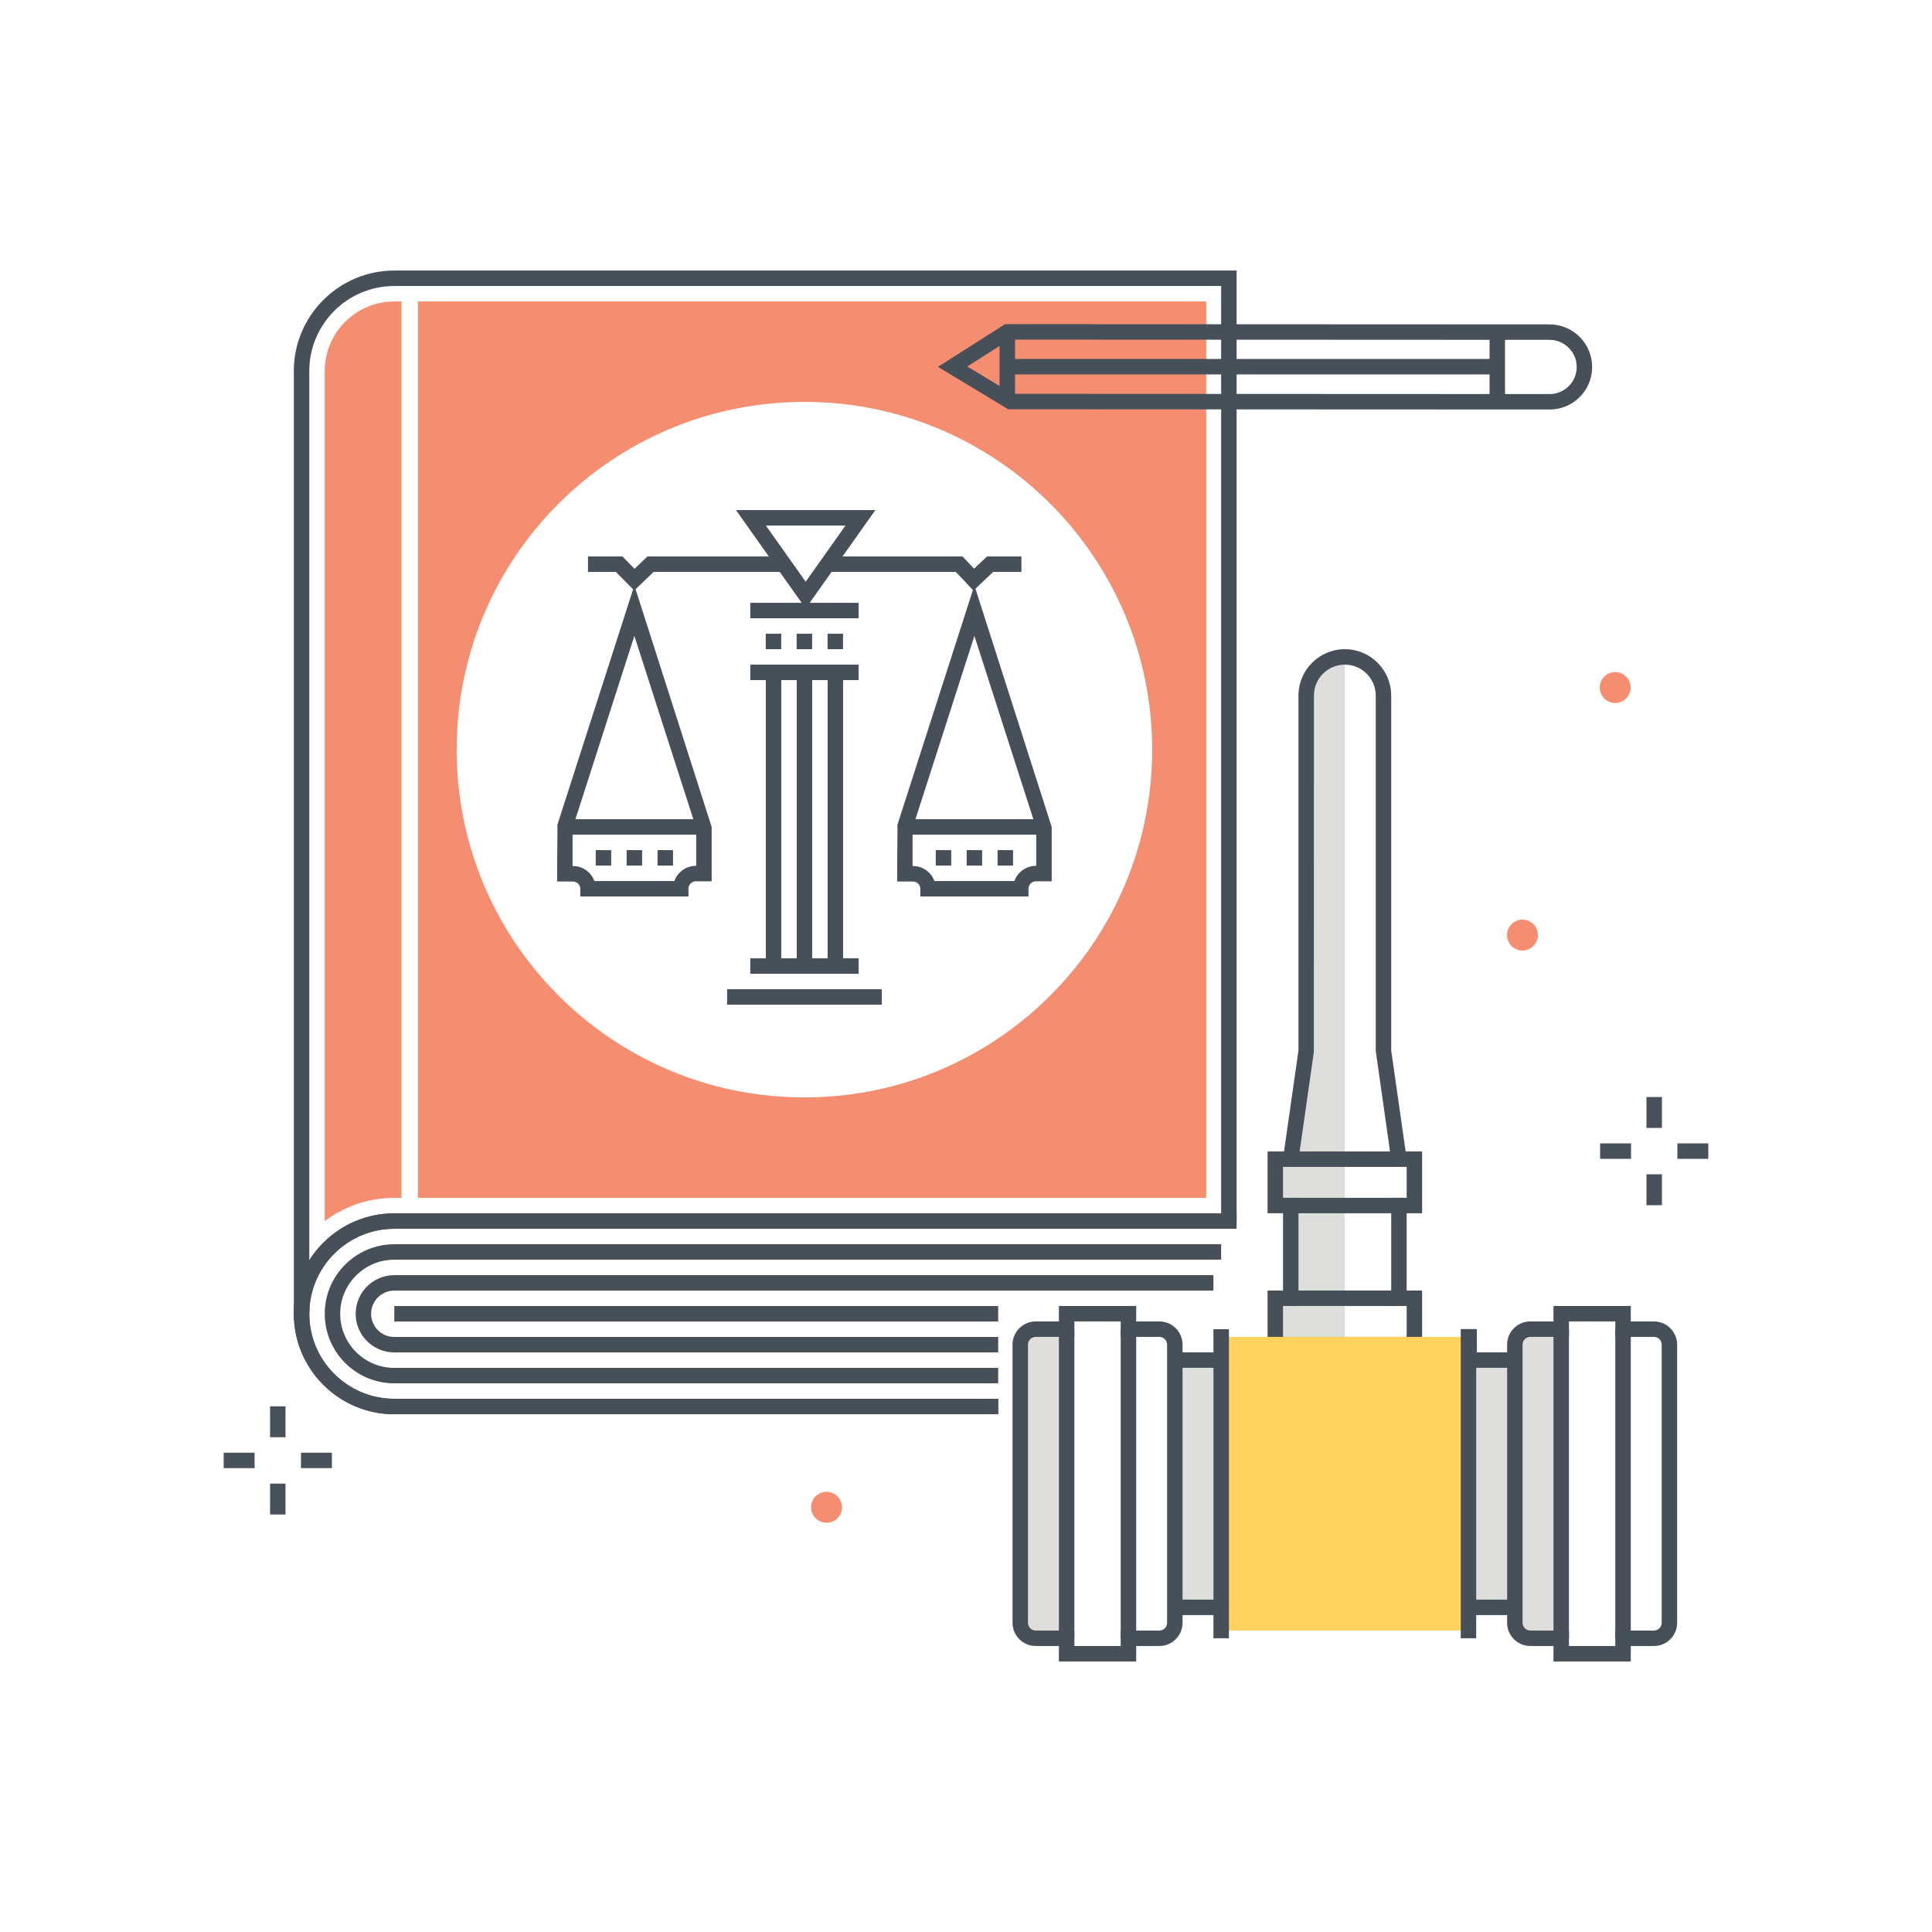
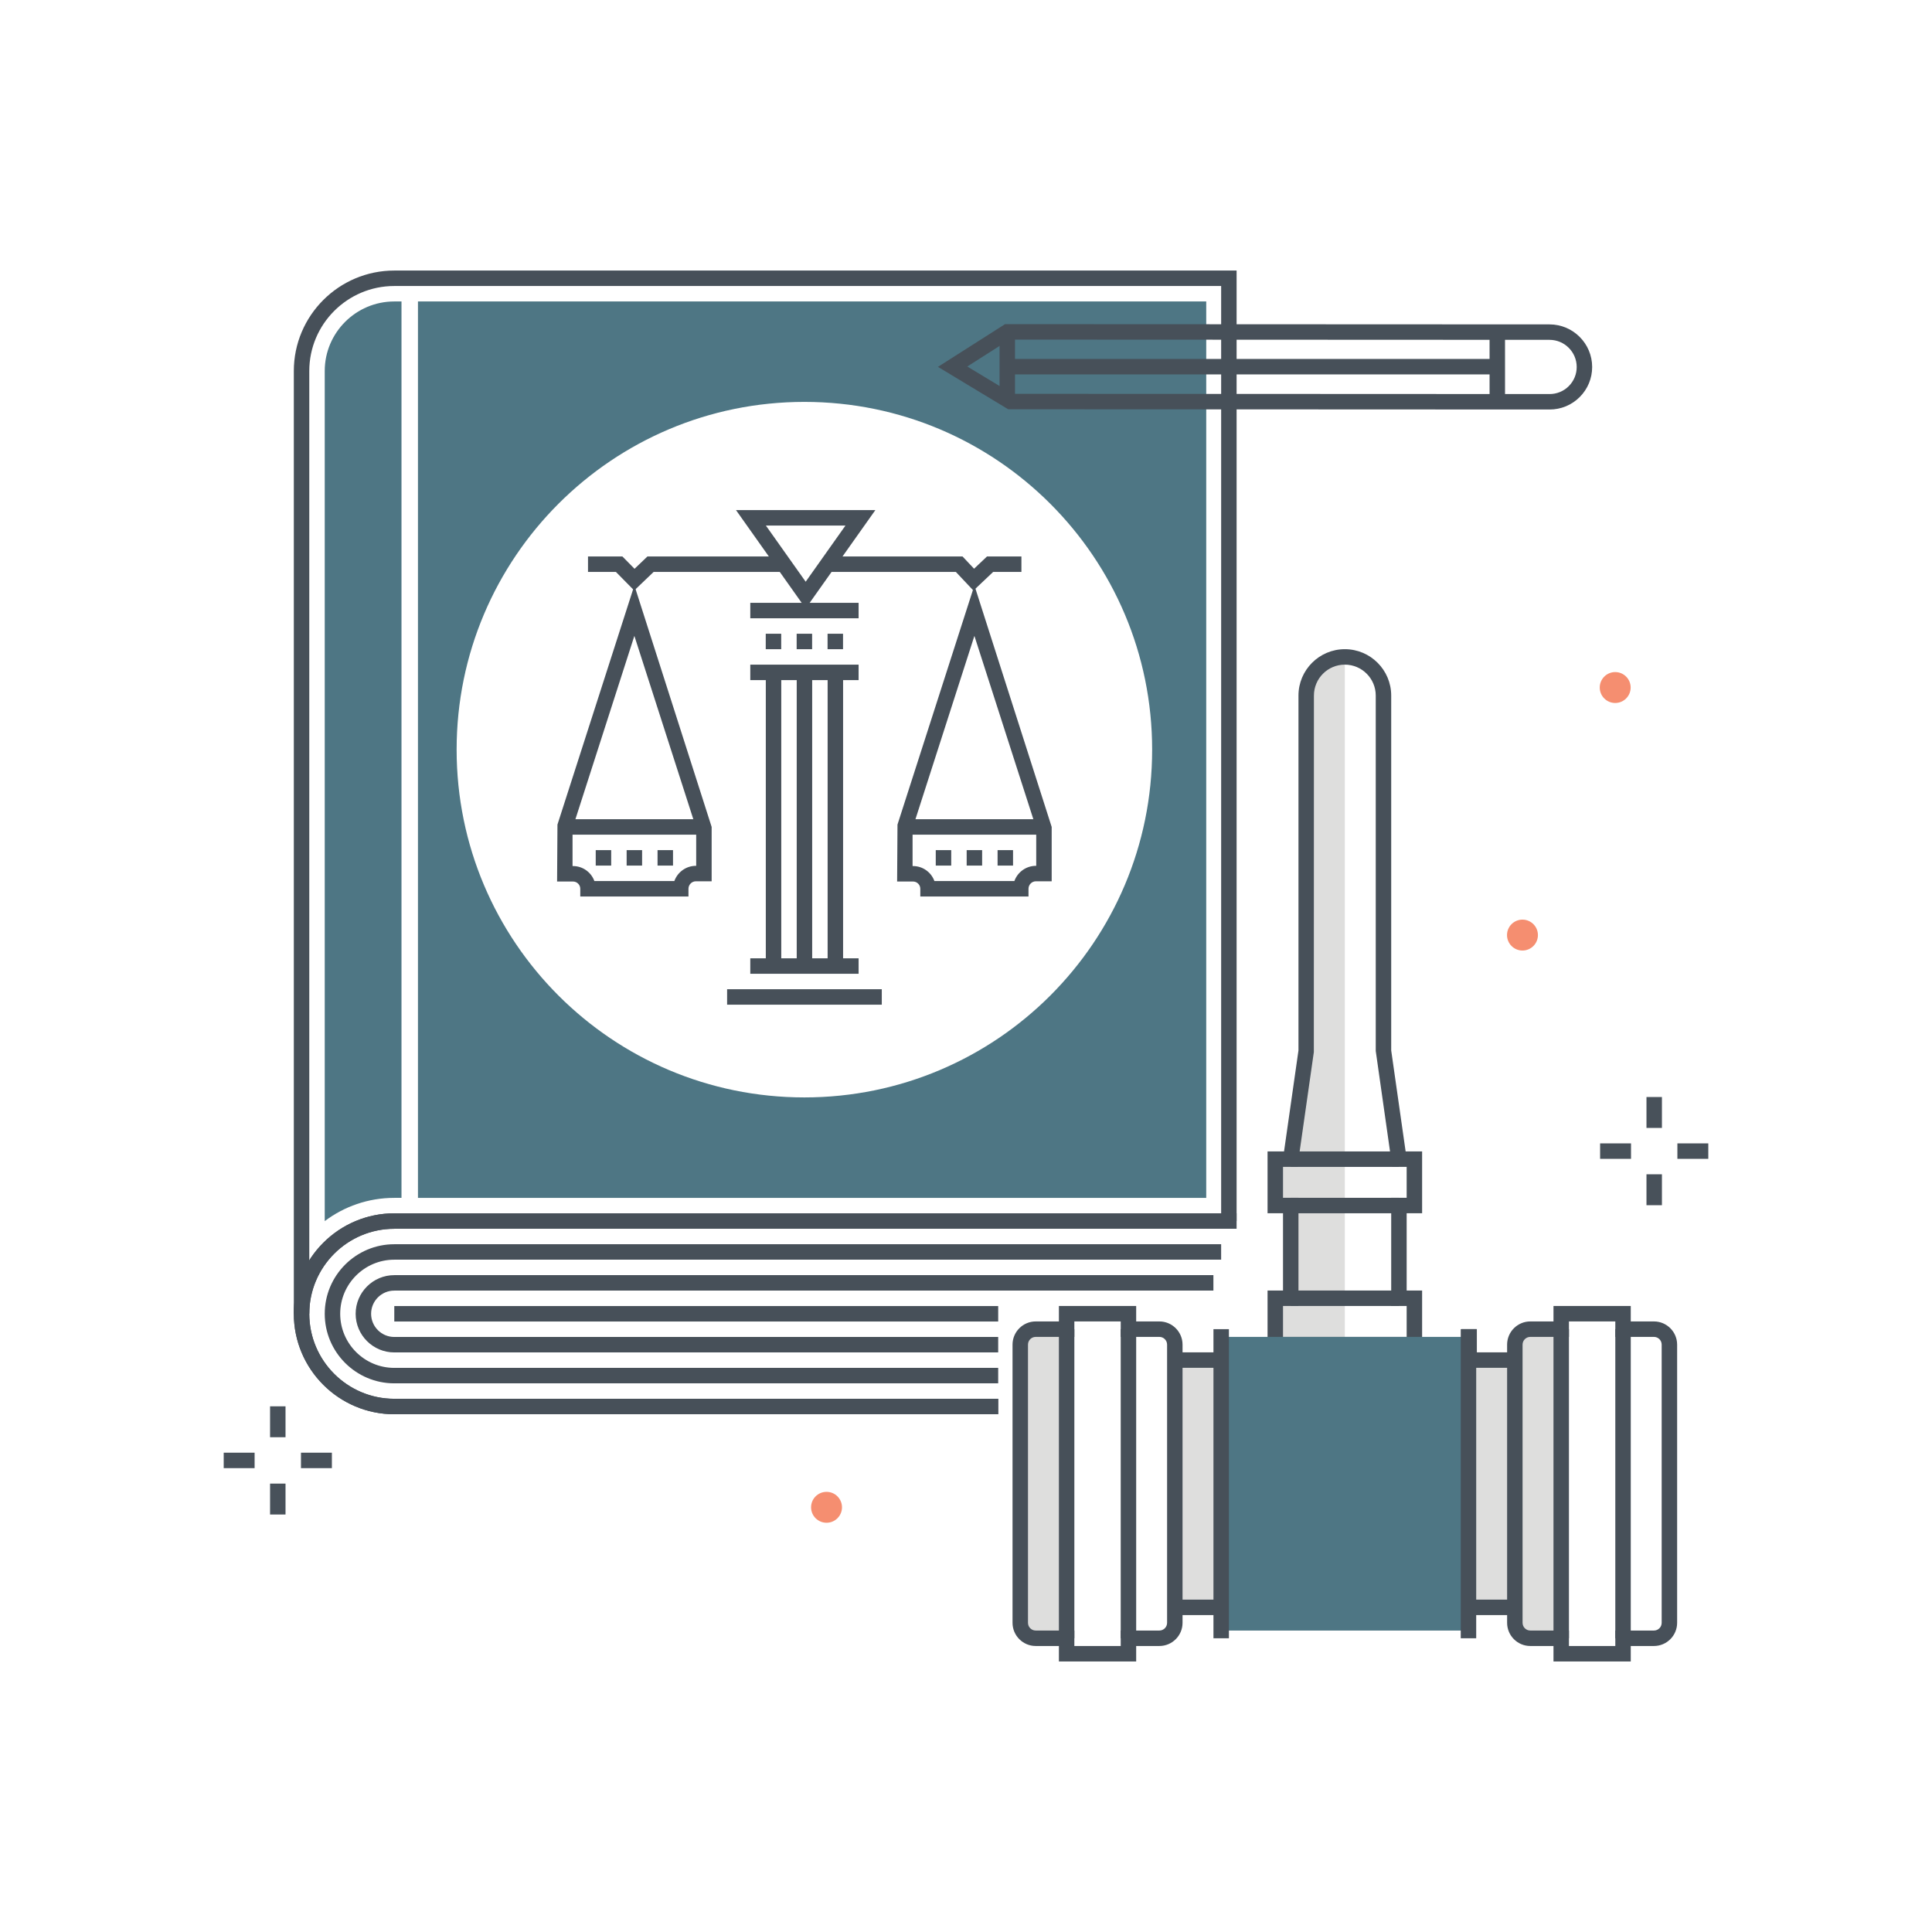
<svg xmlns="http://www.w3.org/2000/svg" width="250" height="250" viewBox="0 0 250 250">
  <g fill="none" fill-rule="evenodd">
-     <path fill="#F58E70" d="M51.953,155.003 L51.953,39.009 L51.02,39.009 C46.058,39.009 42.02,43.046 42.02,48.009 L42.02,158.01 C44.529,156.123 47.647,155.003 51.02,155.003 L51.953,155.003" />
+     <path fill="#4E7684" d="M51.953,155.003 L51.953,39.009 L51.02,39.009 C46.058,39.009 42.02,43.046 42.02,48.009 L42.02,158.01 C44.529,156.123 47.647,155.003 51.02,155.003 L51.953,155.003" />
    <path fill="#475059" d="M129.166,183.003 L51.021,183.003 C43.852,183.003 38.021,177.171 38.021,170.003 L38.021,48.009 C38.021,40.841 43.852,35.009 51.021,35.009 L160.016,35.009 L160.016,158.003 L158.016,158.003 L158.016,37.009 L51.021,37.009 C44.955,37.009 40.021,41.943 40.021,48.009 L40.021,170.003 C40.021,176.068 44.955,181.003 51.021,181.003 L129.166,181.003 L129.166,183.003" />
    <path fill="#475059" d="M40.021,170.003 L38.021,170.003 C38.021,162.835 43.852,157.003 51.021,157.003 L159.016,157.003 L159.016,159.003 L51.021,159.003 C44.955,159.003 40.021,163.938 40.021,170.003" />
    <path fill="#475059" d="M129.166,183.003 L51.021,183.003 C43.852,183.003 38.021,177.171 38.021,170.003 C38.021,162.835 43.852,157.003 51.021,157.003 L160.015,157.003 L160.015,159.003 L51.021,159.003 C44.955,159.003 40.021,163.938 40.021,170.003 C40.021,176.068 44.955,181.003 51.021,181.003 L129.166,181.003 L129.166,183.003" />
    <path fill="#475059" d="M129.166,179.003 L51.021,179.003 C46.058,179.003 42.021,174.966 42.021,170.003 C42.021,165.04 46.058,161.003 51.021,161.003 L158.015,161.003 L158.015,163.003 L51.021,163.003 C47.161,163.003 44.021,166.144 44.021,170.003 C44.021,173.862 47.161,177.003 51.021,177.003 L129.166,177.003 L129.166,179.003" />
    <path fill="#475059" d="M129.166,175.003 L51.021,175.003 C48.264,175.003 46.021,172.76 46.021,170.003 C46.021,167.246 48.264,165.003 51.021,165.003 L157.014,165.003 L157.014,167.003 L51.021,167.003 C49.366,167.003 48.021,168.349 48.021,170.003 C48.021,171.657 49.366,173.003 51.021,173.003 L129.166,173.003 L129.166,175.003" />
    <polygon fill="#475059" points="51.021 171.003 129.166 171.003 129.166 169.003 51.021 169.003" />
    <path fill="#475059" d="M99.104,68.006 L104.254,75.275 L109.404,68.006 L99.104,68.006 Z M104.254,78.736 L95.237,66.006 L113.271,66.006 L104.254,78.736 Z" />
    <polyline fill="#475059" points="82.066 76.409 79.699 74.006 76.087 74.006 76.087 72.006 80.537 72.006 82.109 73.602 83.78 72.006 101.421 72.006 101.421 74.006 84.582 74.006 82.066 76.409" />
    <path fill="#475059" d="M76.912,114.006 L87.26,114.006 C87.672,112.859 88.77,112.037 90.056,112.037 L90.087,112.037 L90.087,107.163 L82.087,82.283 L74.087,107.163 L74.087,112.068 L74.15,112.068 C75.418,112.068 76.502,112.877 76.912,114.006 Z M89.087,116.006 L75.087,116.006 L75.087,115.006 C75.087,114.489 74.667,114.068 74.15,114.068 L72.087,114.068 L72.135,106.7 L82.087,75.75 L92.087,107.006 L92.087,114.037 L90.056,114.037 C89.522,114.037 89.087,114.472 89.087,115.006 L89.087,116.006 Z" />
    <polygon fill="#475059" points="73.1 108.006 91.087 108.006 91.087 106.006 73.1 106.006" />
    <polyline fill="#475059" points="125.963 76.421 123.687 74.006 107.087 74.006 107.087 72.006 124.55 72.006 126.044 73.591 127.72 72.006 132.171 72.006 132.171 74.006 128.516 74.006 125.963 76.421" />
    <polygon fill="#475059" points="97.087 126.006 111.103 126.006 111.103 124.006 97.087 124.006" />
    <path fill="#475059" d="M99.087,84.006 L101.087,84.006 L101.087,82.006 L99.087,82.006 L99.087,84.006 Z M103.087,84.006 L105.087,84.006 L105.087,82.006 L103.087,82.006 L103.087,84.006 Z M107.087,84.006 L109.087,84.006 L109.087,82.006 L107.087,82.006 L107.087,84.006 Z" />
    <polyline fill="#475059" points="99.095 125.006 99.095 87.006 101.095 87.006 101.095 125.006 99.095 125.006" />
    <polygon fill="#475059" points="107.095 125.006 109.095 125.006 109.095 87.006 107.095 87.006" />
    <polygon fill="#475059" points="103.095 125.006 105.095 125.006 105.095 87.006 103.095 87.006" />
    <polygon fill="#475059" points="97.087 80.006 111.103 80.006 111.103 78.006 97.087 78.006" />
    <path fill="#475059" d="M120.912,114.006 L131.26,114.006 C131.672,112.859 132.77,112.037 134.056,112.037 L134.087,112.037 L134.087,107.163 L126.087,82.283 L118.087,107.163 L118.087,112.068 L118.15,112.068 C119.418,112.068 120.502,112.877 120.912,114.006 Z M133.087,116.006 L119.087,116.006 L119.087,115.006 C119.087,114.489 118.667,114.068 118.15,114.068 L116.087,114.068 L116.135,106.7 L126.087,75.75 L136.087,107.006 L136.087,114.037 L134.056,114.037 C133.522,114.037 133.087,114.472 133.087,115.006 L133.087,116.006 Z" />
    <polygon fill="#475059" points="117.1 108.006 135.087 108.006 135.087 106.006 117.1 106.006" />
    <polygon fill="#475059" points="97.087 88.006 111.103 88.006 111.103 86.006 97.087 86.006" />
    <polygon fill="#475059" points="94.087 130.006 114.103 130.006 114.103 128.006 94.087 128.006" />
    <path fill="#475059" d="M77.087 112.006L79.087 112.006 79.087 110.006 77.087 110.006 77.087 112.006zM81.087 112.006L83.087 112.006 83.087 110.006 81.087 110.006 81.087 112.006zM85.087 112.006L87.087 112.006 87.087 110.006 85.087 110.006 85.087 112.006zM121.087 112.006L123.087 112.006 123.087 110.006 121.087 110.006 121.087 112.006zM125.087 112.006L127.087 112.006 127.087 110.006 125.087 110.006 125.087 112.006zM129.087 112.006L131.087 112.006 131.087 110.006 129.087 110.006 129.087 112.006z" />
-     <path fill="#F58E70" d="M104.087,142.005 C79.234,142.005 59.087,121.858 59.087,97.005 C59.087,72.153 79.234,52.005 104.087,52.005 C128.94,52.005 149.087,72.153 149.087,97.005 C149.087,121.858 128.94,142.005 104.087,142.005 Z M54.084,155.004 L156.085,155.004 L156.085,39.009 L54.084,39.009 L54.084,155.004 Z" />
+     <path fill="#4E7684" d="M104.087,142.005 C79.234,142.005 59.087,121.858 59.087,97.005 C59.087,72.153 79.234,52.005 104.087,52.005 C128.94,52.005 149.087,72.153 149.087,97.005 C149.087,121.858 128.94,142.005 104.087,142.005 Z M54.084,155.004 L156.085,155.004 L156.085,39.009 L54.084,39.009 L54.084,155.004 Z" />
    <polygon fill="#48515A" points="189.105 175.986 191.105 175.986 191.105 171.986 189.105 171.986" />
    <polygon fill="#48515A" points="189.105 185.986 191.105 185.986 191.105 181.986 189.105 181.986" />
    <polygon fill="#48515A" points="193.105 179.986 197.105 179.986 197.105 177.986 193.105 177.986" />
    <polygon fill="#48515A" points="183.105 179.986 187.105 179.986 187.105 177.986 183.105 177.986" />
    <path fill="#F58E70" d="M108.953 195.044C108.953 196.148 108.058 197.044 106.953 197.044 105.849 197.044 104.953 196.148 104.953 195.044 104.953 193.939 105.849 193.044 106.953 193.044 108.058 193.044 108.953 193.939 108.953 195.044M199.007 120.999C199.007 122.104 198.112 122.999 197.007 122.999 195.903 122.999 195.007 122.104 195.007 120.999 195.007 119.895 195.903 118.999 197.007 118.999 198.112 118.999 199.007 119.895 199.007 120.999" />
    <path fill="#DEDEDD" d="M174.021,85.004 C171.259,85.004 169.021,87.242 169.021,90.004 L169.021,135.996 L167.021,149.996 L165.021,149.996 L165.021,155.996 L167.021,155.996 L167.021,167.993 L165.021,167.993 L165.021,173.993 L174.021,173.993 L174.021,85.004" />
    <polygon fill="#DEDEDD" points="190.02 207.991 196.651 207.991 196.651 175.368 190.02 175.368" />
    <polygon fill="#DEDEDD" points="152.021 207.991 158.021 207.991 158.021 175.993 152.021 175.993" />
    <polygon fill="#DEDEDD" points="132.021 211.991 138.021 211.991 138.021 171.993 132.021 171.993" />
    <polygon fill="#DEDEDD" points="196.02 211.991 202.02 211.991 202.02 171.993 196.02 171.993" />
    <path fill="#475059" d="M166.021,172.993 L182.021,172.993 L182.021,168.993 L180.021,168.993 L180.021,154.996 L182.021,154.996 L182.021,150.996 L180.154,150.996 L178.021,135.996 L178.021,90.004 C178.021,87.798 176.226,86.004 174.021,86.004 C171.815,86.004 170.021,87.798 170.021,90.004 L170.01,136.138 L167.888,150.996 L166.021,150.996 L166.021,154.996 L168.021,154.996 L168.021,168.993 L166.021,168.993 L166.021,172.993 Z M184.021,174.993 L164.021,174.993 L164.021,166.993 L166.021,166.993 L166.021,156.996 L164.021,156.996 L164.021,148.996 L166.154,148.996 L168.021,135.925 L168.021,90.004 C168.021,86.695 170.712,84.004 174.021,84.004 C177.329,84.004 180.021,86.695 180.021,90.004 L180.021,135.925 L181.888,148.996 L184.021,148.996 L184.021,156.996 L182.021,156.996 L182.021,166.993 L184.021,166.993 L184.021,174.993 Z" />
    <polygon fill="#475059" points="167.021 168.993 181.021 168.993 181.021 166.993 167.021 166.993" />
    <polygon fill="#475059" points="167.021 156.996 181.021 156.996 181.021 154.996 167.021 154.996" />
    <polygon fill="#475059" points="167.021 150.996 181.021 150.996 181.021 148.996 167.021 148.996" />
-     <polyline fill="#FFD15D" points="159.02 209.991 159.021 173.993 189.021 173.993 189.021 209.991 159.02 209.991" />
-     <path fill="#FFD15D" d="M160.02,208.991 L188.02,208.991 L188.021,174.993 L160.021,174.993 L160.02,208.991 Z M190.02,210.991 L158.02,210.991 L158.021,172.993 L190.021,172.993 L190.02,210.991 Z" />
+     <polyline fill="#4E7684" points="159.02 209.991 159.021 173.993 189.021 173.993 189.021 209.991 159.02 209.991" />
+     <path fill="#4E7684" d="M160.02,208.991 L188.02,208.991 L188.021,174.993 L160.021,174.993 L160.02,208.991 Z M190.02,210.991 L158.02,210.991 L158.021,172.993 L190.021,172.993 L190.02,210.991 Z" />
    <path fill="#475059" d="M203.02,212.991 L209.02,212.991 L209.02,210.991 L214.02,210.991 C214.571,210.991 215.02,210.543 215.02,209.991 L215.02,173.993 C215.02,173.441 214.571,172.993 214.02,172.993 L209.02,172.993 L209.02,170.993 L203.02,170.993 L203.02,172.993 L198.02,172.993 C197.469,172.993 197.02,173.441 197.02,173.993 L197.02,209.991 C197.02,210.543 197.469,210.991 198.02,210.991 L203.02,210.991 L203.02,212.991 Z M211.02,214.991 L201.02,214.991 L201.02,212.991 L198.02,212.991 C196.365,212.991 195.02,211.646 195.02,209.991 L195.02,173.993 C195.02,172.339 196.365,170.993 198.02,170.993 L201.02,170.993 L201.02,168.993 L211.02,168.993 L211.02,170.993 L214.02,170.993 C215.674,170.993 217.02,172.339 217.02,173.993 L217.02,209.991 C217.02,211.646 215.674,212.991 214.02,212.991 L211.02,212.991 L211.02,214.991 Z" />
    <polygon fill="#475059" points="209.02 211.991 211.02 211.991 211.02 171.993 209.02 171.993" />
    <polygon fill="#475059" points="201.02 211.991 203.02 211.991 203.02 171.993 201.02 171.993" />
    <path fill="#475059" d="M139.021,212.991 L145.021,212.991 L145.021,210.991 L150.021,210.991 C150.573,210.991 151.021,210.543 151.021,209.991 L151.021,173.993 C151.021,173.441 150.573,172.993 150.021,172.993 L145.021,172.993 L145.021,170.993 L139.021,170.993 L139.021,172.993 L134.021,172.993 C133.47,172.993 133.021,173.441 133.021,173.993 L133.021,209.991 C133.021,210.543 133.47,210.991 134.021,210.991 L139.021,210.991 L139.021,212.991 Z M147.021,214.991 L137.021,214.991 L137.021,212.991 L134.021,212.991 C132.367,212.991 131.021,211.646 131.021,209.991 L131.021,173.993 C131.021,172.339 132.367,170.993 134.021,170.993 L137.021,170.993 L137.021,168.993 L147.021,168.993 L147.021,170.993 L150.021,170.993 C151.676,170.993 153.021,172.339 153.021,173.993 L153.021,209.991 C153.021,211.646 151.676,212.991 150.021,212.991 L147.021,212.991 L147.021,214.991 Z" />
    <polygon fill="#475059" points="145.021 211.991 147.021 211.991 147.021 171.993 145.021 171.993" />
    <polygon fill="#475059" points="137.021 211.991 139.021 211.991 139.021 171.993 137.021 171.993" />
    <polygon fill="#475059" points="189.02 211.991 191.02 211.991 191.02 171.993 189.02 171.993" />
    <polygon fill="#475059" points="157.021 211.991 159.021 211.991 159.021 171.993 157.021 171.993" />
    <polygon fill="#475059" points="190.02 176.993 196.02 176.993 196.02 174.993 190.02 174.993" />
    <polygon fill="#475059" points="190.02 208.991 196.02 208.991 196.02 206.991 190.02 206.991" />
    <polygon fill="#475059" points="152.021 176.993 158.021 176.993 158.021 174.993 152.021 174.993" />
    <polygon fill="#475059" points="152.021 208.991 158.021 208.991 158.021 206.991 152.021 206.991" />
    <polygon fill="#48515A" points="213.053 145.953 215.053 145.953 215.053 141.953 213.053 141.953" />
    <polygon fill="#48515A" points="213.053 155.953 215.053 155.953 215.053 151.953 213.053 151.953" />
    <polygon fill="#48515A" points="217.053 149.953 221.053 149.953 221.053 147.953 217.053 147.953" />
    <polygon fill="#48515A" points="207.053 149.953 211.053 149.953 211.053 147.953 207.053 147.953" />
    <polygon fill="#48515A" points="34.946 185.977 36.946 185.977 36.946 181.977 34.946 181.977" />
    <polygon fill="#48515A" points="34.946 195.977 36.946 195.977 36.946 191.977 34.946 191.977" />
    <polygon fill="#48515A" points="38.946 189.977 42.946 189.977 42.946 187.977 38.946 187.977" />
    <polygon fill="#48515A" points="28.946 189.977 32.946 189.977 32.946 187.977 28.946 187.977" />
    <path fill="#F58E70" d="M211.006,88.966 C211.006,90.07 210.111,90.966 209.006,90.966 C207.902,90.966 207.006,90.07 207.006,88.966 C207.006,87.861 207.902,86.966 209.006,86.966 C210.111,86.966 211.006,87.861 211.006,88.966" />
    <path fill="#475059" d="M131.018,50.959 L200.516,50.99 C200.517,50.99 200.518,50.99 200.519,50.99 C201.455,50.99 202.336,50.626 202.998,49.966 C203.66,49.304 204.025,48.424 204.025,47.487 C204.024,45.554 202.448,43.977 200.512,43.976 L130.633,43.945 L125.167,47.426 L131.018,50.959 Z M200.519,52.99 C200.517,52.99 200.516,52.99 200.514,52.99 L130.46,52.959 L121.373,47.471 L130.051,41.945 L200.513,41.976 C203.552,41.979 206.024,44.451 206.025,47.487 C206.025,48.958 205.452,50.341 204.411,51.381 C203.371,52.419 201.989,52.99 200.519,52.99 Z" />
    <polyline fill="#475059" points="192.751 51.983 192.749 42.97 194.749 42.97 194.751 51.983 192.751 51.983" />
    <polygon fill="#475059" points="129.342 51.69 131.342 51.69 131.342 43.205 129.342 43.205" />
    <polygon fill="#475059" points="130.827 48.448 193.682 48.448 193.682 46.448 130.827 46.448" />
  </g>
</svg>
